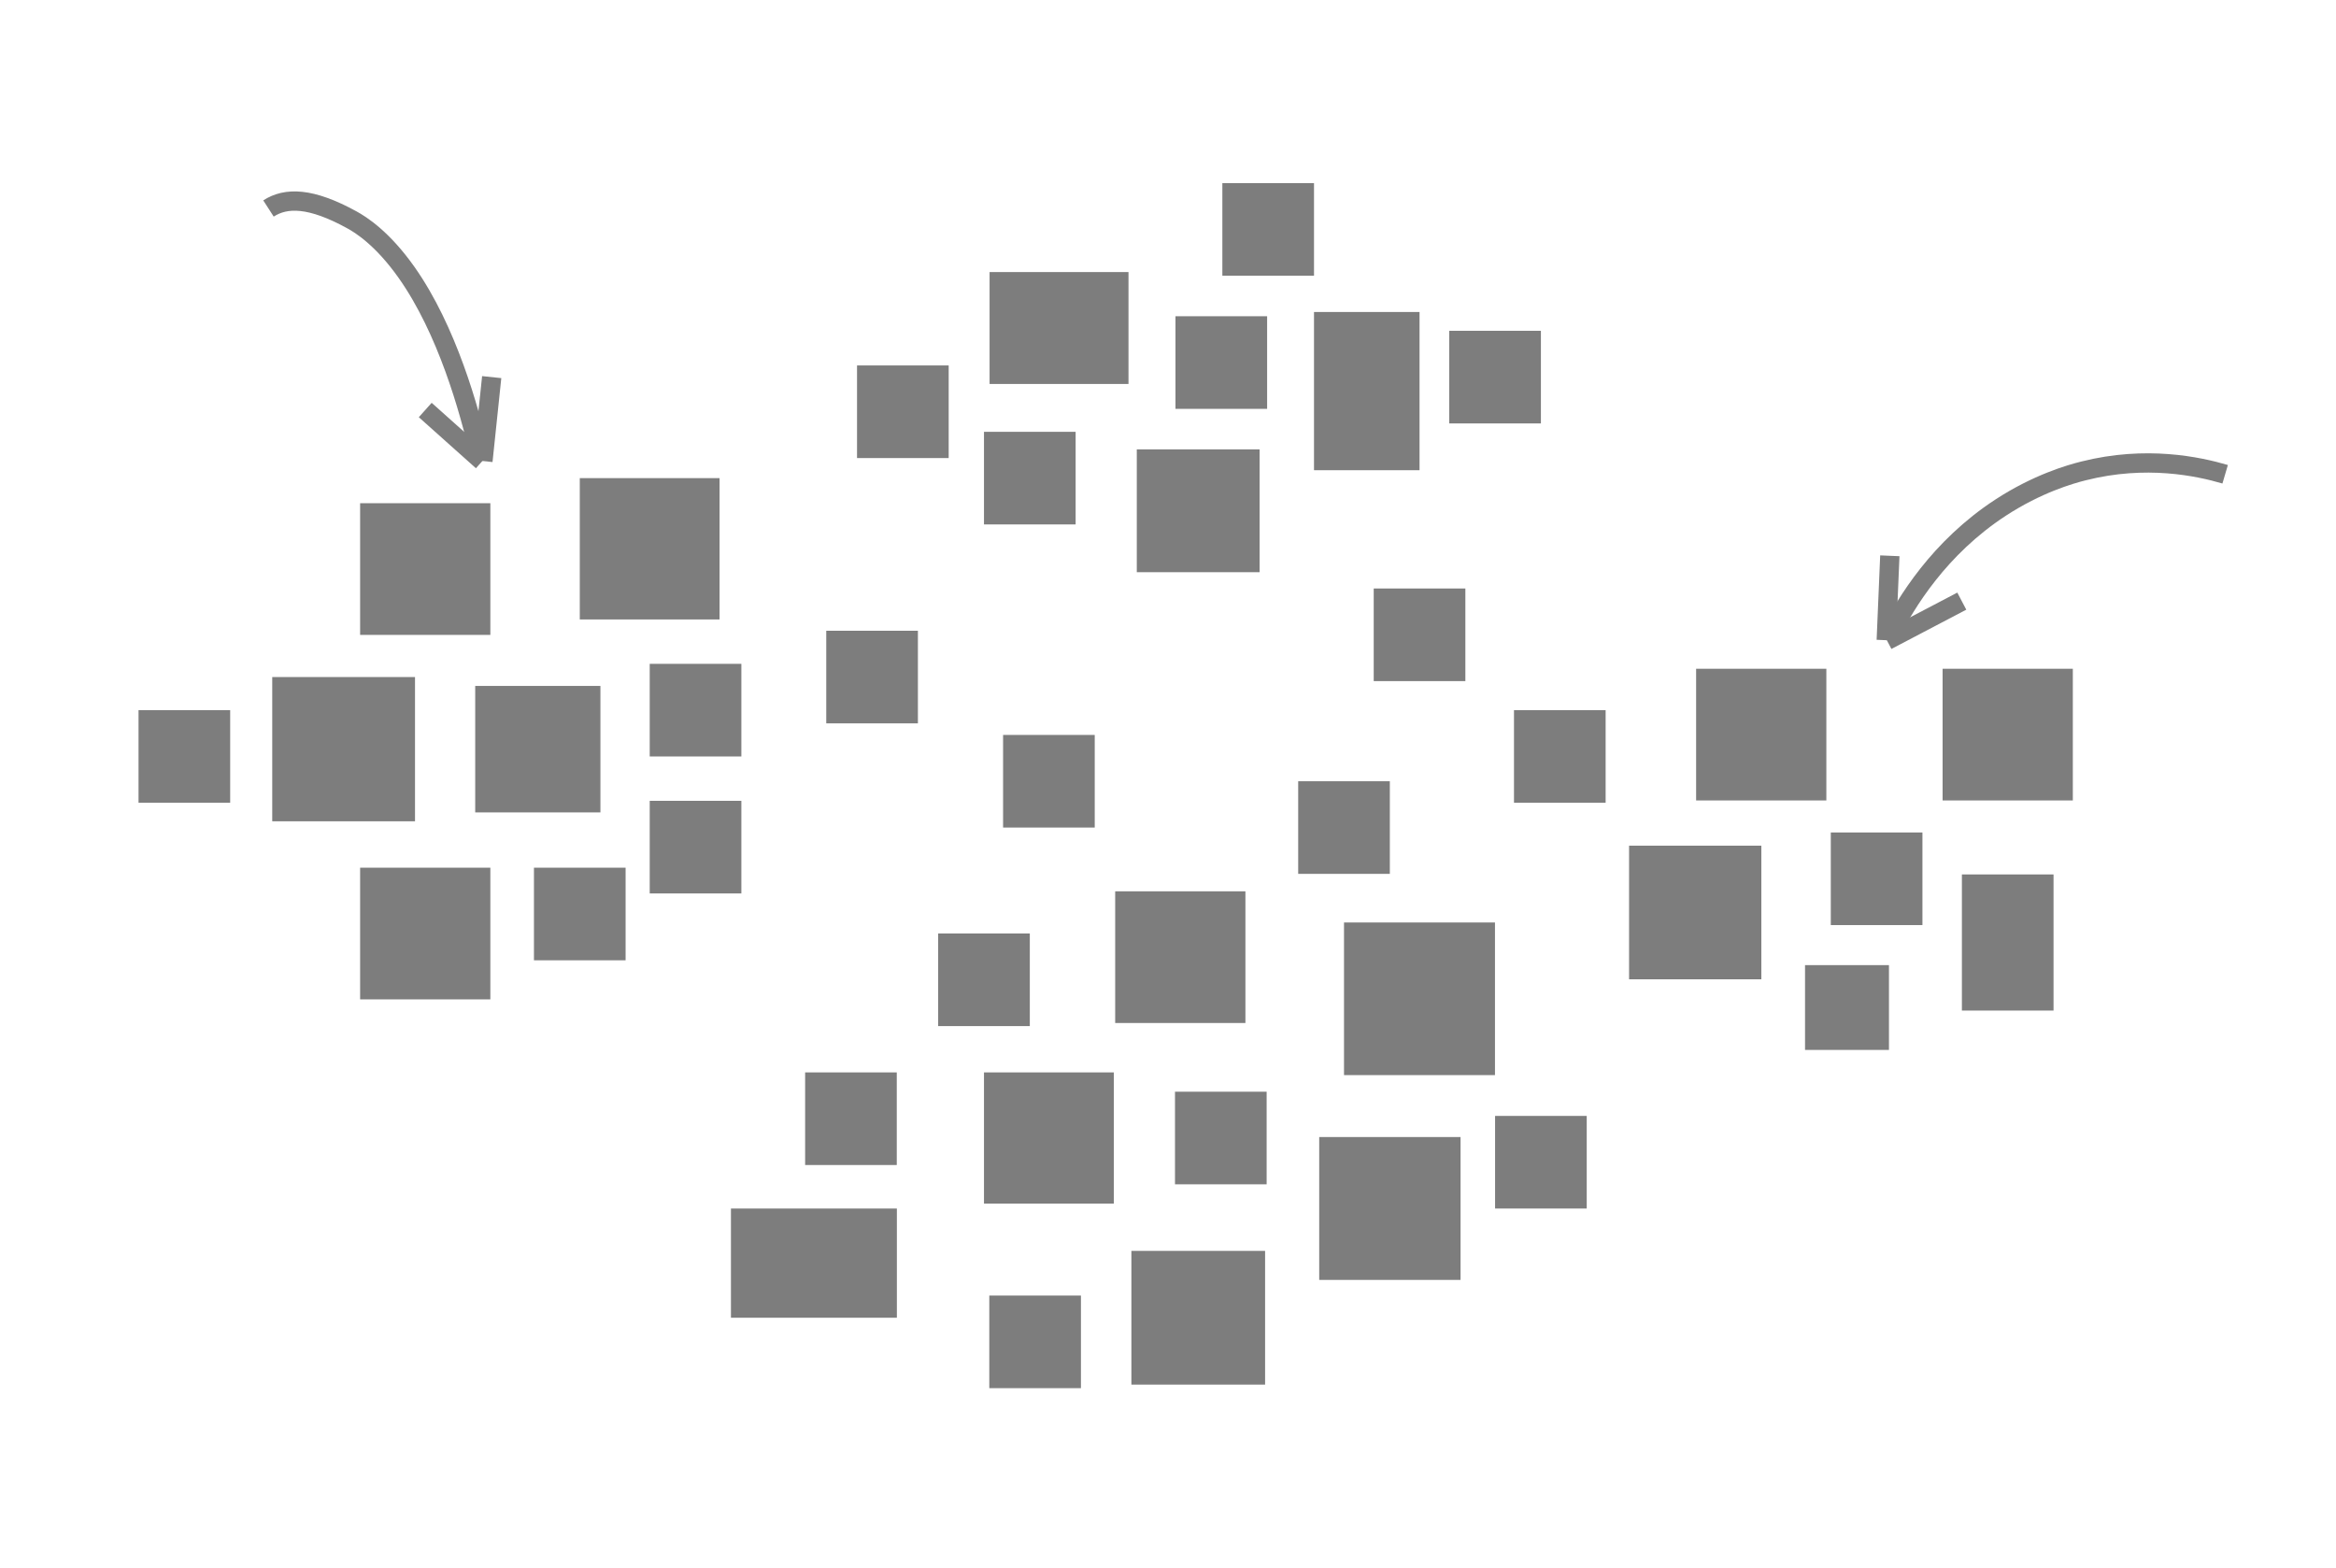
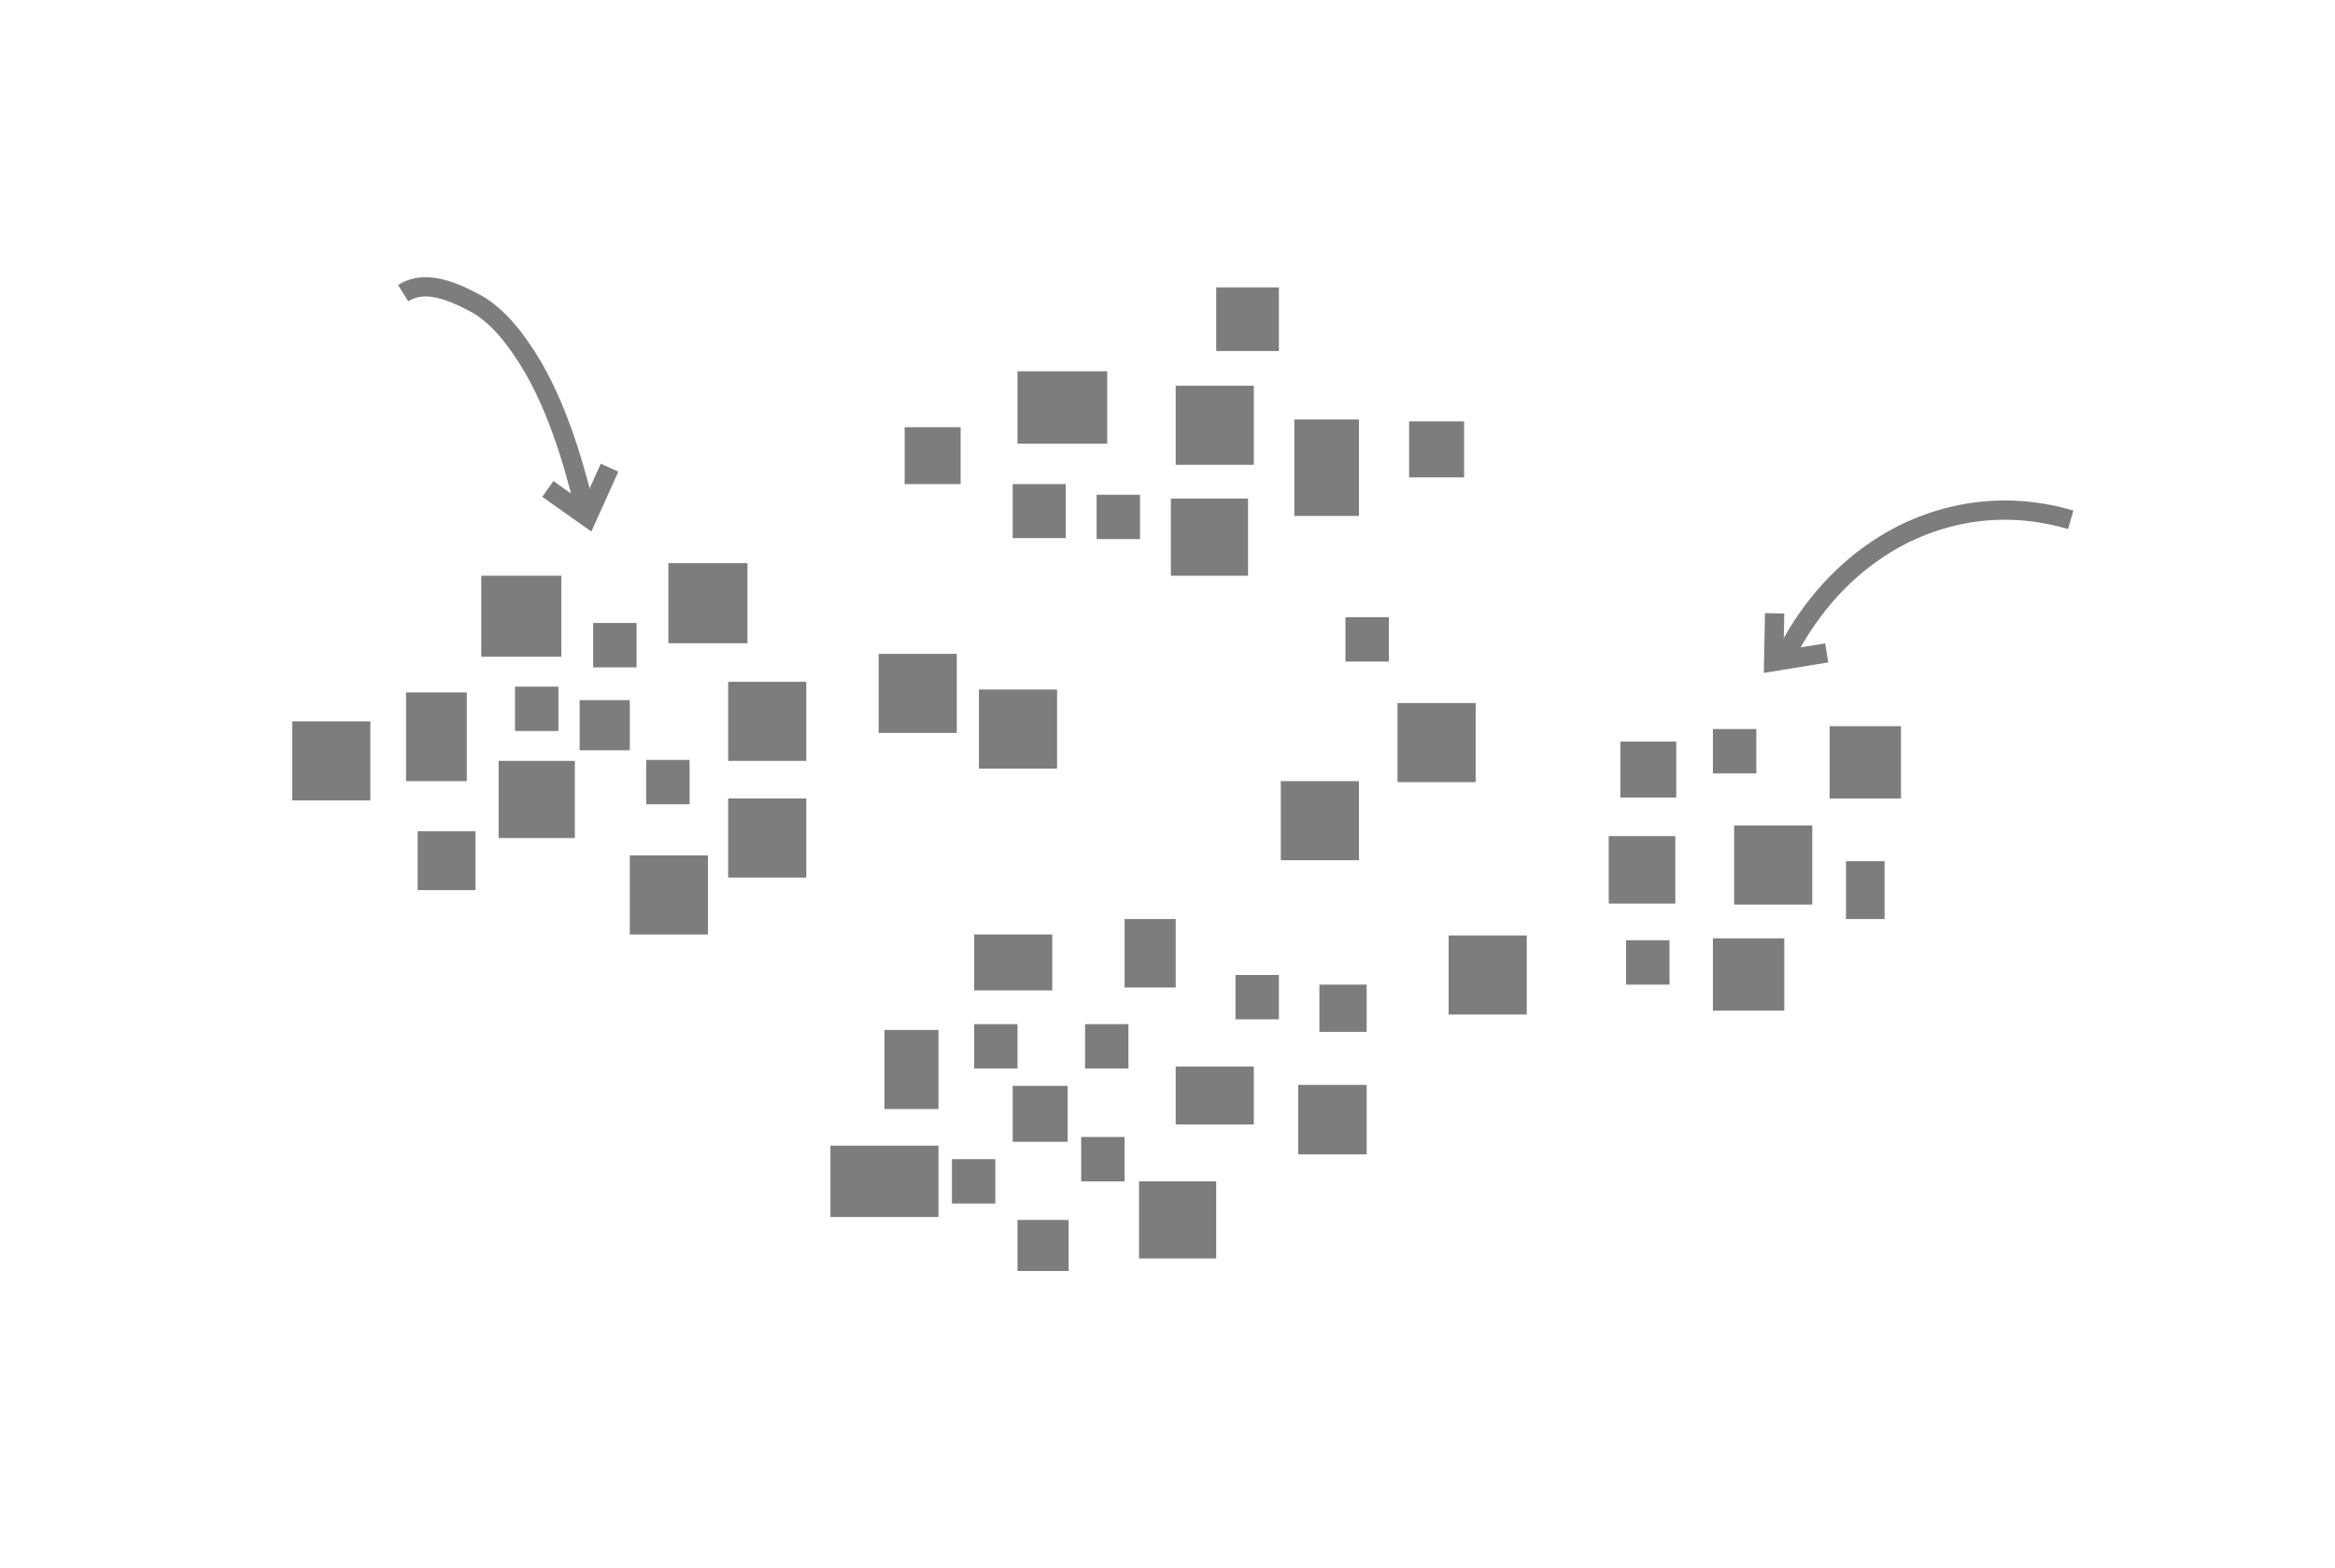
- <svg xmlns="http://www.w3.org/2000/svg" version="1.1" id="Layer_1" x="0px" y="0px" viewBox="0 0 242.15 162.5" style="enable-background:new 0 0 242.15 162.5;" xml:space="preserve">
+ <svg xmlns="http://www.w3.org/2000/svg" version="1.1" id="Layer_1" x="0px" y="0px" viewBox="0 0 242.1 162.5" style="enable-background:new 0 0 242.1 162.5;" xml:space="preserve">
  <style type="text/css">
	.st0{fill:#7D7D7D;}
	.st1{fill:none;stroke:#7D7D7D;stroke-width:2;stroke-miterlimit:10;}
</style>
-   <rect x="102.58" y="28.2" class="st0" width="14.4" height="11.6" />
-   <rect x="136.21" y="32.34" class="st0" width="10.94" height="16.4" />
-   <rect x="75.77" y="125.27" class="st0" width="17.2" height="11.32" />
-   <rect x="117.28" y="129.66" class="st0" width="13.86" height="13.86" />
-   <rect x="117.84" y="46.58" class="st0" width="12.73" height="12.73" />
-   <rect x="189.78" y="86.29" class="st0" width="9.5" height="9.6" />
-   <rect x="121.85" y="32.78" class="st0" width="9.5" height="9.6" />
-   <rect x="134.57" y="80.98" class="st0" width="9.5" height="9.6" />
-   <rect x="103.98" y="76.18" class="st0" width="9.5" height="9.6" />
-   <rect x="88.84" y="37.88" class="st0" width="9.5" height="9.6" />
-   <rect x="150.23" y="34.29" class="st0" width="9.5" height="9.6" />
-   <rect x="154.98" y="115.67" class="st0" width="9.5" height="9.6" />
-   <rect x="102" y="44.76" class="st0" width="9.5" height="9.6" />
-   <rect x="121.8" y="113.16" class="st0" width="9.5" height="9.6" />
-   <rect x="67.35" y="68.81" class="st0" width="9.5" height="9.6" />
-   <rect x="55.35" y="89.94" class="st0" width="9.5" height="9.6" />
-   <rect x="67.35" y="83.01" class="st0" width="9.5" height="9.6" />
-   <rect x="83.46" y="111.16" class="st0" width="9.5" height="9.6" />
-   <rect x="156.94" y="73.61" class="st0" width="9.5" height="9.6" />
-   <rect x="142.4" y="61" class="st0" width="9.5" height="9.6" />
-   <rect x="85.65" y="65.38" class="st0" width="9.5" height="9.6" />
-   <rect x="14.36" y="73.61" class="st0" width="9.5" height="9.6" />
-   <rect x="126.71" y="18.98" class="st0" width="9.5" height="9.6" />
-   <rect x="97.25" y="96.76" class="st0" width="9.5" height="9.6" />
-   <rect x="102.55" y="134.29" class="st0" width="9.5" height="9.6" />
-   <rect x="203.37" y="90.64" class="st0" width="9.5" height="14.11" />
-   <rect x="49.26" y="71.1" class="st0" width="12.98" height="13.11" />
-   <rect x="139.32" y="95.62" class="st0" width="15.65" height="15.82" />
-   <rect x="115.6" y="92.39" class="st0" width="13.5" height="13.65" />
-   <rect x="37.33" y="89.94" class="st0" width="13.5" height="13.65" />
-   <rect x="37.33" y="52.16" class="st0" width="13.5" height="13.65" />
-   <rect x="175.82" y="69.32" class="st0" width="13.5" height="13.65" />
-   <rect x="187.11" y="100.04" class="st0" width="8.7" height="8.79" />
-   <rect x="201.37" y="69.32" class="st0" width="13.5" height="13.65" />
-   <rect x="168.87" y="87.66" class="st0" width="13.71" height="13.85" />
-   <rect x="60.1" y="49.56" class="st0" width="14.49" height="14.65" />
-   <rect x="28.22" y="70.18" class="st0" width="14.8" height="14.95" />
-   <rect x="102" y="111.16" class="st0" width="13.46" height="13.6" />
-   <rect x="136.75" y="117.86" class="st0" width="14.65" height="14.81" />
-   <path class="st1" d="M230.66,49.16c-2.78-0.82-8.2-1.98-14.67-0.35c-1.41,0.35-4.81,1.33-8.61,3.81  c-6.36,4.15-9.83,9.87-11.48,13.16" />
-   <line class="st1" x1="195.53" y1="66.36" x2="195.9" y2="57.61" />
-   <line class="st1" x1="203.36" y1="62.31" x2="195.6" y2="66.38" />
-   <path class="st1" d="M27.83,21.61c1.83-1.18,4.39-1.16,8.65,1.18c0.93,0.51,3.17,1.91,5.68,5.47c4.19,5.95,6.48,14.17,7.57,18.89" />
-   <line class="st1" x1="50.06" y1="47.79" x2="50.97" y2="39.09" />
-   <line class="st1" x1="44.08" y1="42.5" x2="50" y2="47.79" />
+   <rect x="105.5" y="38.5" class="st0" width="9.3" height="7.5" />
+   <rect x="134.2" y="43.5" class="st0" width="6.7" height="10" />
+   <rect x="86.1" y="118.8" class="st0" width="11.2" height="7.4" />
+   <rect x="118.1" y="122.5" class="st0" width="8" height="8" />
+   <rect x="121.4" y="51.7" class="st0" width="8" height="8" />
+   <rect x="179.8" y="85.6" class="st0" width="8.1" height="8.2" />
+   <rect x="121.9" y="40" class="st0" width="8.1" height="8.2" />
+   <rect x="132.8" y="81" class="st0" width="8.1" height="8.2" />
+   <rect x="101.5" y="71.5" class="st0" width="8.1" height="8.2" />
+   <rect x="93.8" y="44.3" class="st0" width="5.8" height="5.9" />
+   <rect x="146.1" y="43.7" class="st0" width="5.7" height="5.8" />
+   <rect x="150.2" y="97" class="st0" width="8.1" height="8.2" />
+   <rect x="105" y="50.2" class="st0" width="5.5" height="5.6" />
+   <rect x="121.9" y="110.6" class="st0" width="8.1" height="6" />
+   <rect x="75.5" y="70.7" class="st0" width="8.1" height="8.2" />
+   <rect x="65.3" y="88.7" class="st0" width="8.1" height="8.2" />
+   <rect x="75.5" y="82.8" class="st0" width="8.1" height="8.2" />
+   <rect x="91.7" y="106.8" class="st0" width="5.6" height="8.2" />
+   <rect x="144.9" y="72.9" class="st0" width="8.1" height="8.2" />
+   <rect x="139.5" y="64" class="st0" width="4.5" height="4.6" />
+   <rect x="168.6" y="97.5" class="st0" width="4.5" height="4.6" />
+   <rect x="177.6" y="75.6" class="st0" width="4.5" height="4.6" />
+   <rect x="113.7" y="51.3" class="st0" width="4.5" height="4.6" />
+   <rect x="67" y="78.8" class="st0" width="4.5" height="4.6" />
+   <rect x="61.5" y="64.6" class="st0" width="4.5" height="4.6" />
+   <rect x="53.4" y="71.2" class="st0" width="4.5" height="4.6" />
+   <rect x="112.5" y="106.2" class="st0" width="4.5" height="4.6" />
+   <rect x="112.1" y="117.9" class="st0" width="4.5" height="4.6" />
+   <rect x="128.1" y="101.1" class="st0" width="4.5" height="4.6" />
+   <rect x="101" y="106.2" class="st0" width="4.5" height="4.6" />
+   <rect x="98.7" y="120.2" class="st0" width="4.5" height="4.6" />
+   <rect x="91.1" y="67.8" class="st0" width="8.1" height="8.2" />
+   <rect x="30.3" y="74.8" class="st0" width="8.1" height="8.2" />
+   <rect x="126.1" y="29.8" class="st0" width="6.5" height="6.6" />
+   <rect x="101" y="96.9" class="st0" width="8.1" height="5.8" />
+   <rect x="105.5" y="126.5" class="st0" width="5.3" height="5.3" />
+   <rect x="191.4" y="89.3" class="st0" width="4" height="6" />
+   <rect x="60.1" y="72.6" class="st0" width="5.2" height="5.2" />
+   <rect x="136.8" y="102.1" class="st0" width="4.9" height="4.9" />
+   <rect x="116.6" y="95.3" class="st0" width="5.3" height="7.1" />
+   <rect x="51.7" y="78.9" class="st0" width="7.9" height="8" />
+   <rect x="43.3" y="86.2" class="st0" width="6" height="6.1" />
+   <rect x="49.9" y="59.7" class="st0" width="8.3" height="8.4" />
+   <rect x="168" y="76.9" class="st0" width="5.8" height="5.8" />
+   <rect x="177.6" y="97.3" class="st0" width="7.4" height="7.5" />
+   <rect x="189.7" y="75.3" class="st0" width="7.4" height="7.5" />
+   <rect x="166.8" y="86.7" class="st0" width="6.9" height="7" />
+   <rect x="69.3" y="58.4" class="st0" width="8.2" height="8.3" />
+   <rect x="42.1" y="71.8" class="st0" width="6.3" height="9.2" />
+   <rect x="105" y="112.6" class="st0" width="5.7" height="5.8" />
+   <rect x="134.6" y="112.5" class="st0" width="7.1" height="7.2" />
+   <path class="st1" d="M214.7,53.9c-2.4-0.7-7-1.7-12.5-0.3c-1.2,0.3-4.1,1.1-7.3,3.2c-5.4,3.5-8.4,8.4-9.8,11.2" />
+   <path class="st1" d="M41.8,30.4c1.6-1,3.7-1,7.4,1c0.8,0.4,2.7,1.6,4.8,4.7c3.6,5.1,5.5,12.1,6.5,16.1" />
+   <polyline class="st1" points="56.8,50.7 60.9,53.6 63.2,48.5 " />
+   <polyline class="st1" points="184,63.6 183.9,68.6 189.4,67.7 " />
</svg>
